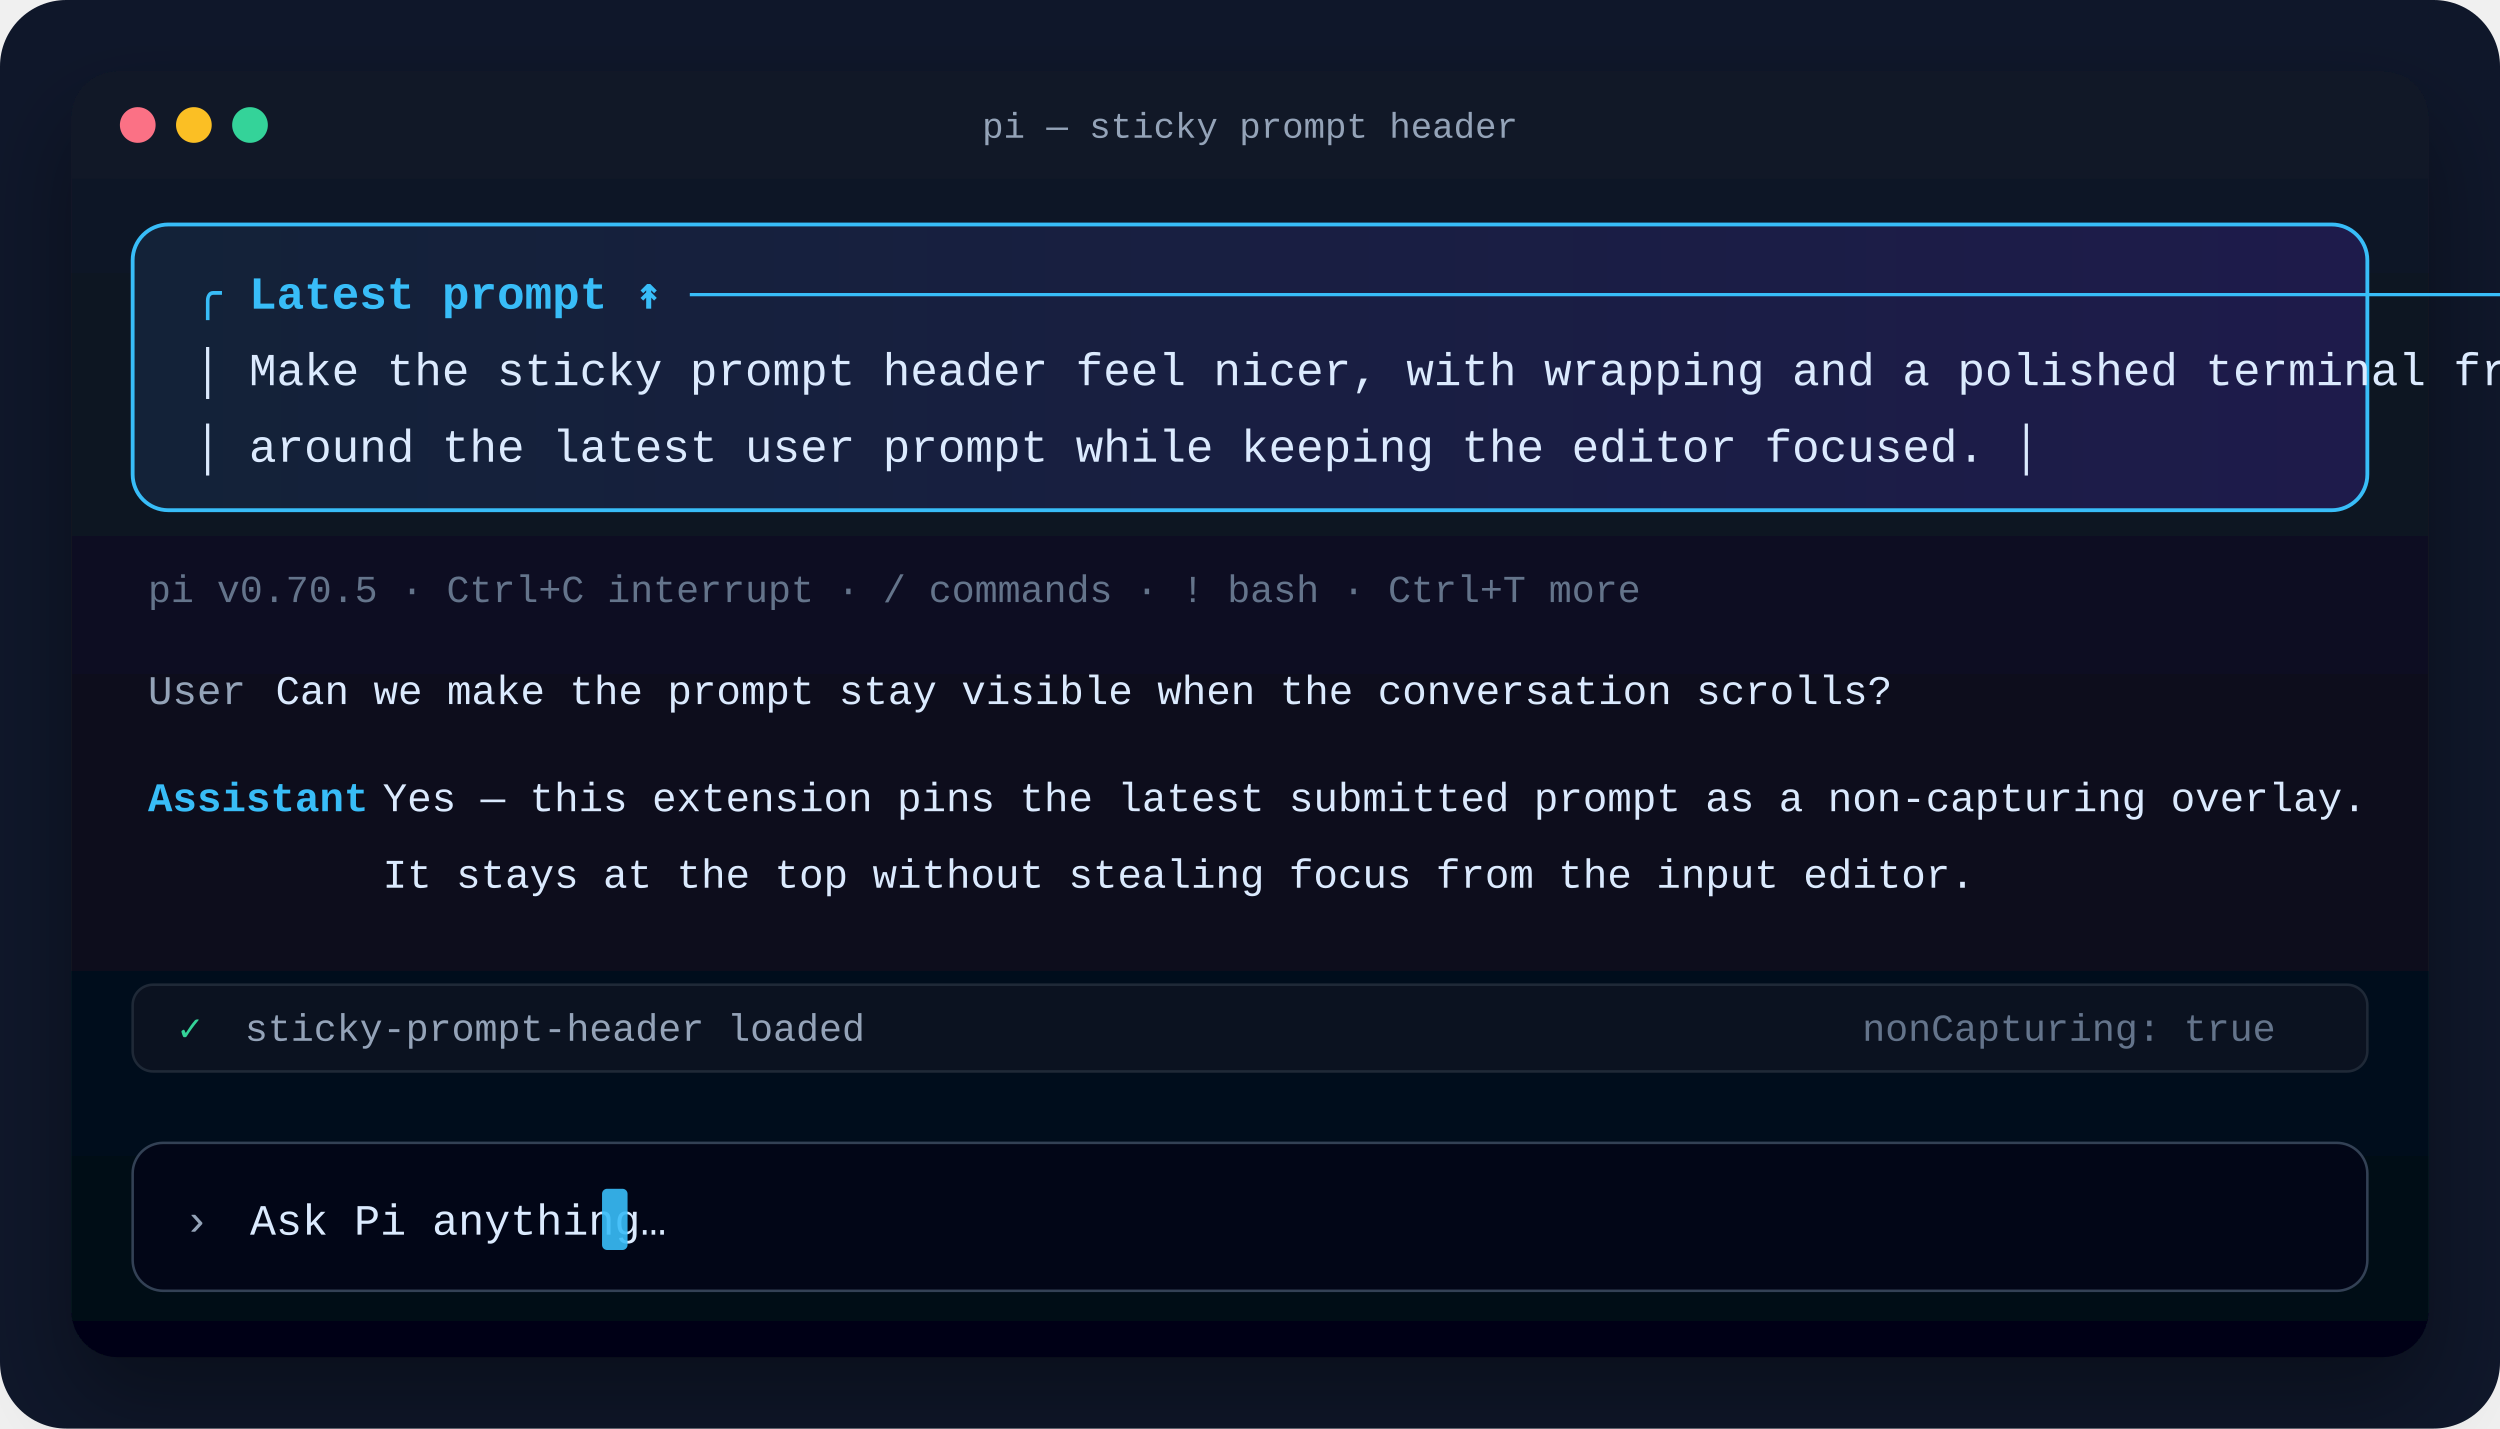
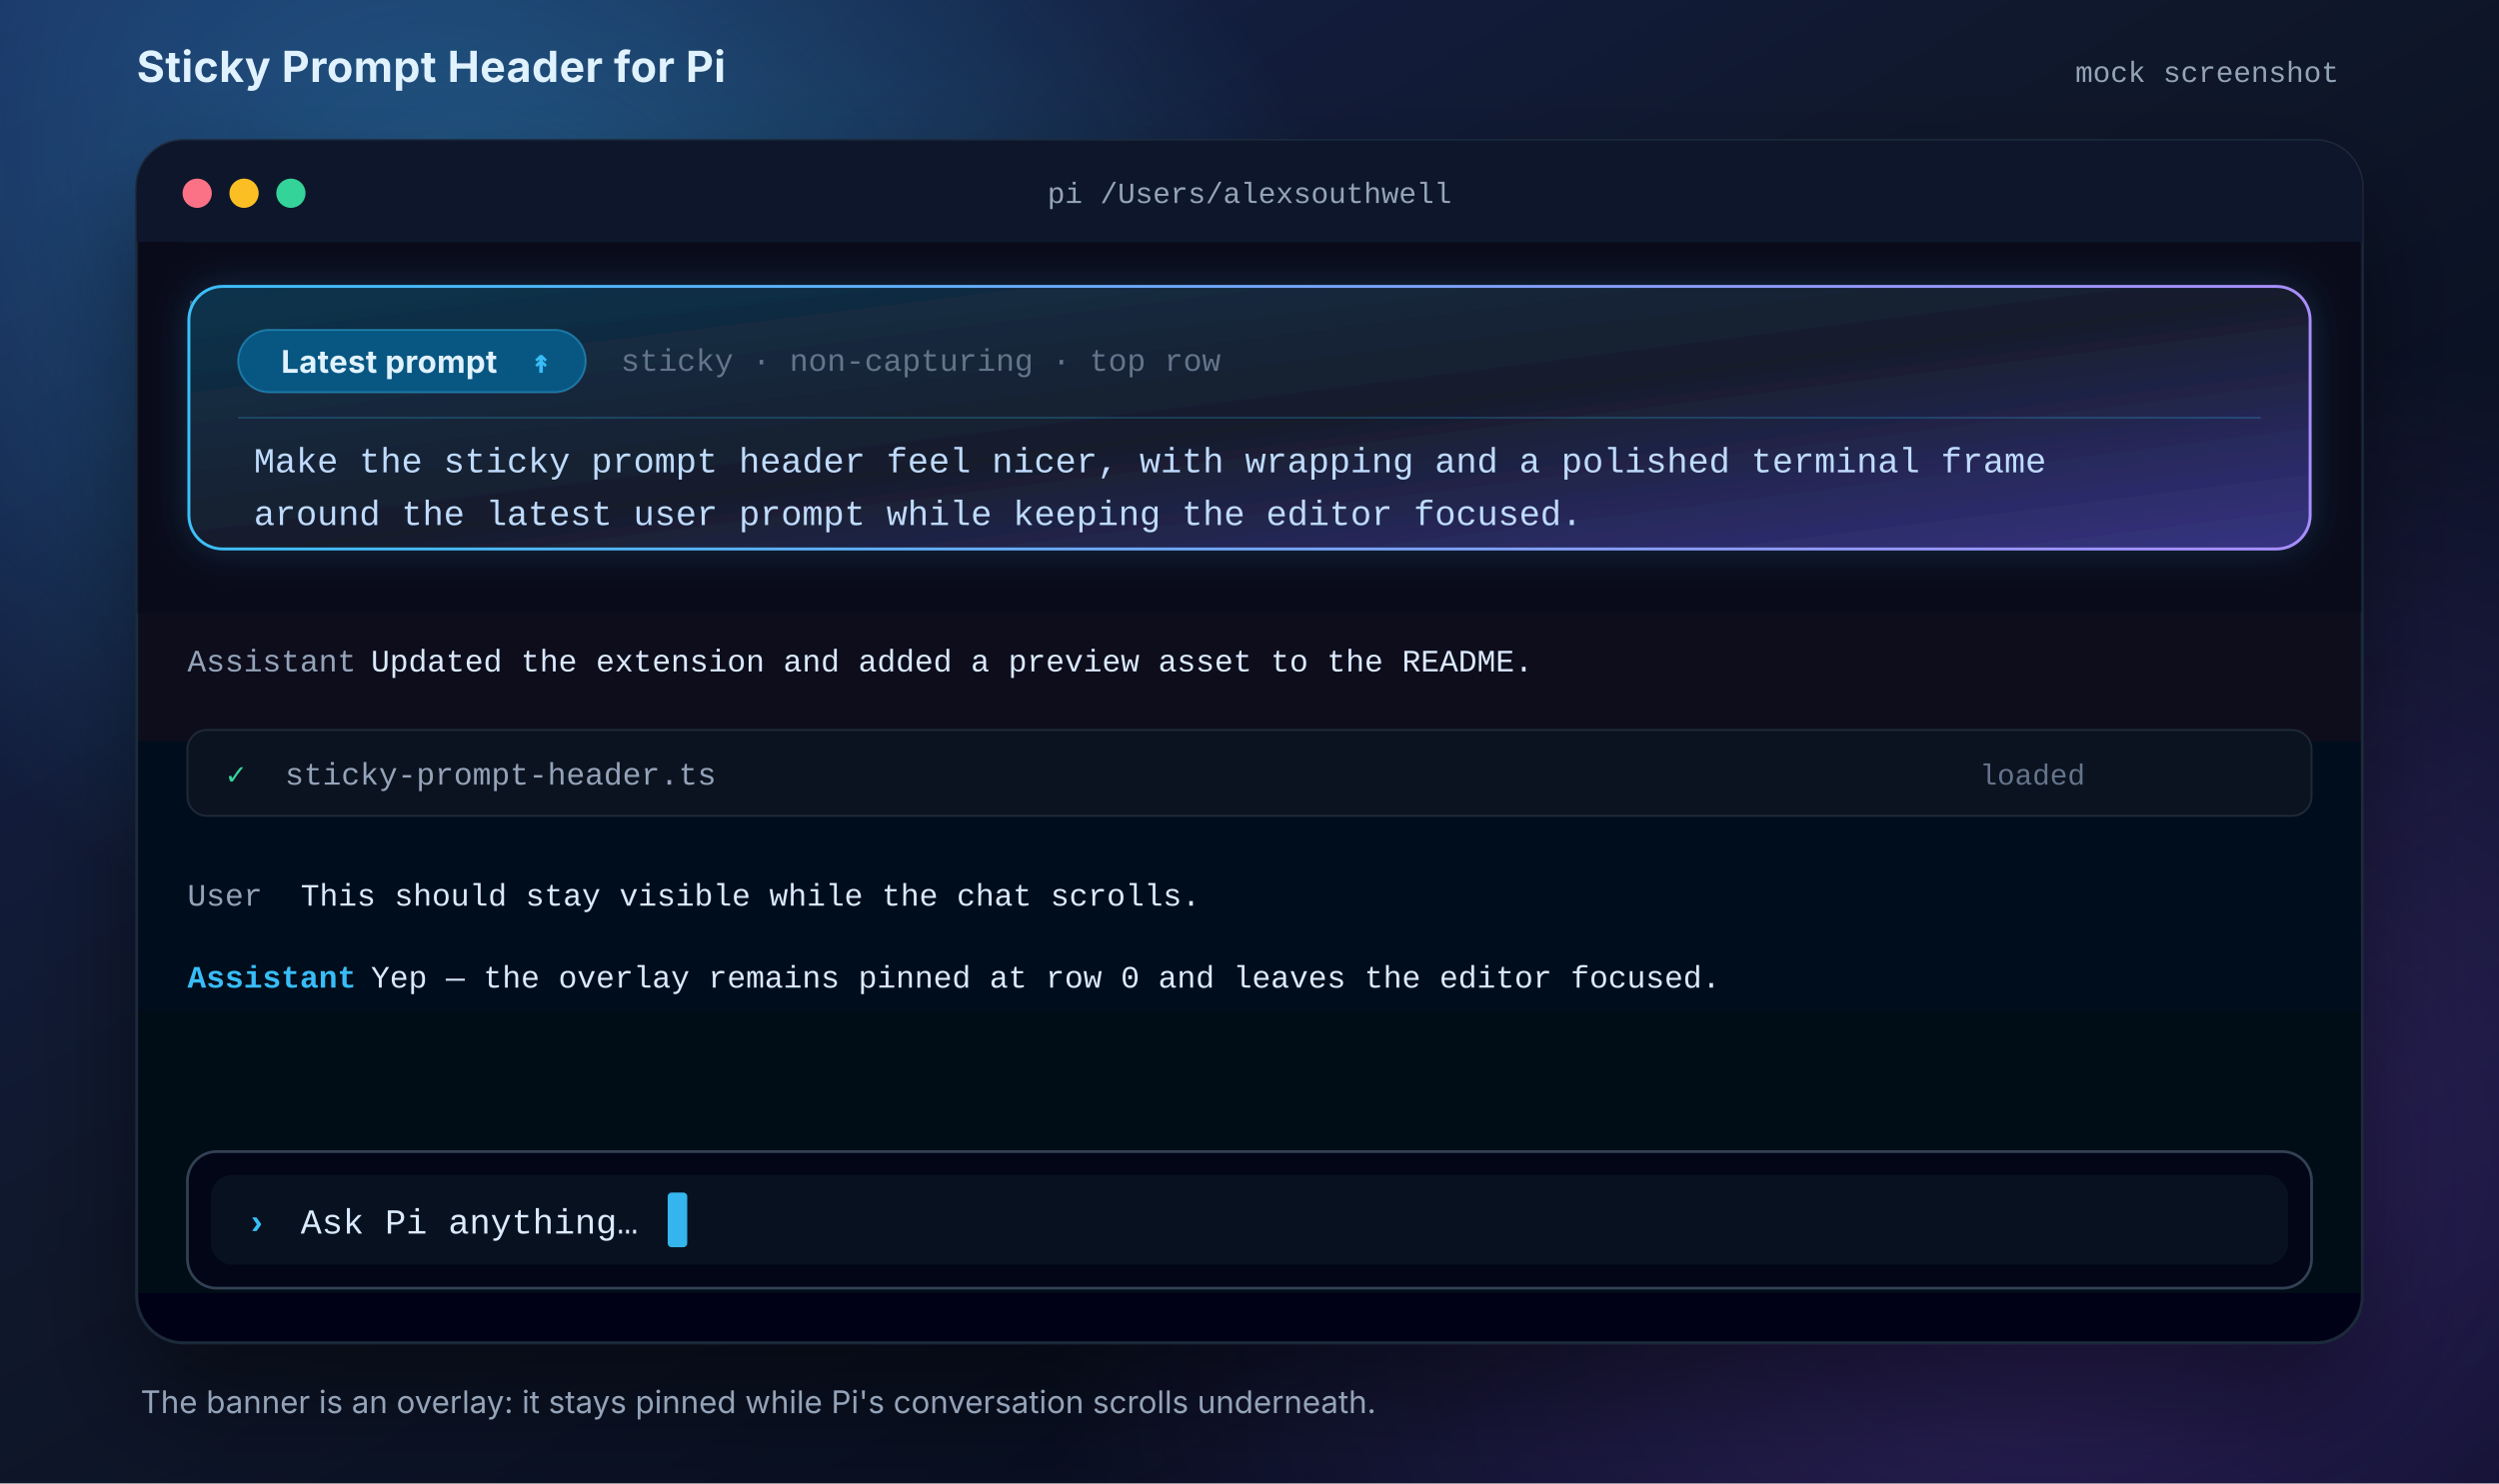
- <svg xmlns="http://www.w3.org/2000/svg" width="980" height="560" viewBox="0 0 980 560" fill="none" role="img" aria-labelledby="title desc">
+ <svg xmlns="http://www.w3.org/2000/svg" width="1280" height="760" viewBox="0 0 1280 760" fill="none" role="img" aria-labelledby="title desc">
  <defs>
-     <linearGradient id="window" x1="0" x2="0" y1="0" y2="1">
-       <stop offset="0" stop-color="#111827" />
+     <linearGradient id="pageBg" x1="0" x2="1" y1="0" y2="1">
+       <stop offset="0" stop-color="#172554" />
+       <stop offset="0.45" stop-color="#0f172a" />
      <stop offset="1" stop-color="#020617" />
    </linearGradient>
-     <linearGradient id="banner" x1="0" x2="1" y1="0" y2="0">
-       <stop offset="0" stop-color="#132238" />
-       <stop offset="1" stop-color="#1e1b4b" />
+     <radialGradient id="glowA" cx="0" cy="0" r="1" gradientUnits="userSpaceOnUse" gradientTransform="translate(270 150) rotate(38) scale(520 360)">
+       <stop stop-color="#38bdf8" stop-opacity="0.38" />
+       <stop offset="1" stop-color="#38bdf8" stop-opacity="0" />
+     </radialGradient>
+     <radialGradient id="glowB" cx="0" cy="0" r="1" gradientUnits="userSpaceOnUse" gradientTransform="translate(1080 620) rotate(158) scale(560 420)">
+       <stop stop-color="#8b5cf6" stop-opacity="0.32" />
+       <stop offset="1" stop-color="#8b5cf6" stop-opacity="0" />
+     </radialGradient>
+     <linearGradient id="terminalBg" x1="0" x2="0" y1="0" y2="1">
+       <stop offset="0" stop-color="#0b1120" />
+       <stop offset="1" stop-color="#020617" />
    </linearGradient>
-     <filter id="shadow" x="-20%" y="-20%" width="140%" height="140%">
-       <feDropShadow dx="0" dy="18" stdDeviation="18" flood-color="#000000" flood-opacity="0.35" />
+     <linearGradient id="bannerBg" x1="0" x2="1" y1="0" y2="1">
+       <stop offset="0" stop-color="#082f49" />
+       <stop offset="0.52" stop-color="#111827" />
+       <stop offset="1" stop-color="#312e81" />
+     </linearGradient>
+     <linearGradient id="bannerStroke" x1="0" x2="1" y1="0" y2="0">
+       <stop offset="0" stop-color="#38bdf8" />
+       <stop offset="1" stop-color="#a78bfa" />
+     </linearGradient>
+     <filter id="bigShadow" x="-20%" y="-20%" width="140%" height="140%">
+       <feDropShadow dx="0" dy="30" stdDeviation="28" flood-color="#000000" flood-opacity="0.45" />
    </filter>
+     <filter id="bannerShadow" x="-8%" y="-35%" width="116%" height="180%">
+       <feDropShadow dx="0" dy="20" stdDeviation="16" flood-color="#020617" flood-opacity="0.72" />
+       <feDropShadow dx="0" dy="0" stdDeviation="9" flood-color="#38bdf8" flood-opacity="0.18" />
+     </filter>
+     <clipPath id="terminalClip">
+       <rect x="70" y="72" width="1140" height="616" rx="24" />
+     </clipPath>
    <style>
      .mono { font-family: ui-monospace, SFMono-Regular, Menlo, Monaco, Consolas, "Liberation Mono", "Courier New", monospace; }
+       .sans { font-family: Inter, ui-sans-serif, system-ui, -apple-system, BlinkMacSystemFont, "Segoe UI", sans-serif; }
      .dim { fill: #64748b; }
      .muted { fill: #94a3b8; }
      .text { fill: #dbeafe; }
+       .soft { fill: #bfdbfe; }
      .accent { fill: #38bdf8; font-weight: 700; }
+       .purple { fill: #c4b5fd; font-weight: 700; }
      .green { fill: #34d399; }
      .yellow { fill: #fbbf24; }
      .red { fill: #fb7185; }
-       .border { stroke: #38bdf8; }
+       .label { fill: #e0f2fe; font-weight: 700; letter-spacing: 0.01em; }
    </style>
  </defs>
-   <rect width="980" height="560" rx="26" fill="#0f172a" />
-   <rect x="28" y="28" width="924" height="504" rx="18" fill="url(#window)" filter="url(#shadow)" />
-   <rect x="28" y="28" width="924" height="42" rx="18" fill="#111827" />
-   <rect x="28" y="52" width="924" height="18" fill="#111827" />
-   <circle cx="54" cy="49" r="7" fill="#fb7185" />
-   <circle cx="76" cy="49" r="7" fill="#fbbf24" />
-   <circle cx="98" cy="49" r="7" fill="#34d399" />
-   <text x="490" y="54" text-anchor="middle" class="mono muted" font-size="14">pi — sticky prompt header</text>
-   <rect x="52" y="88" width="876" height="112" rx="14" fill="url(#banner)" stroke="#38bdf8" stroke-width="1.5" />
-   <text x="76" y="121" class="mono accent" font-size="18">╭ Latest prompt ↟ ───────────────────────────────────────────────────────────────────────╮</text>
-   <text x="76" y="151" class="mono text" font-size="18">│ Make the sticky prompt header feel nicer, with wrapping and a polished terminal frame │</text>
-   <text x="76" y="181" class="mono text" font-size="18">│ around the latest user prompt while keeping the editor focused.                       │</text>
-   <text x="58" y="236" class="mono dim" font-size="15">pi v0.70.5 · Ctrl+C interrupt · / commands · ! bash · Ctrl+T more</text>
-   <text x="58" y="276" class="mono muted" font-size="16">User</text>
-   <text x="108" y="276" class="mono text" font-size="16">Can we make the prompt stay visible when the conversation scrolls?</text>
-   <text x="58" y="318" class="mono accent" font-size="16">Assistant</text>
-   <text x="150" y="318" class="mono text" font-size="16">Yes — this extension pins the latest submitted prompt as a non-capturing overlay.</text>
-   <text x="150" y="348" class="mono text" font-size="16">It stays at the top without stealing focus from the input editor.</text>
-   <rect x="52" y="386" width="876" height="34" rx="8" fill="#0b1220" stroke="#1f2937" />
-   <text x="70" y="408" class="mono green" font-size="15">✓</text>
-   <text x="96" y="408" class="mono muted" font-size="15">sticky-prompt-header loaded</text>
-   <text x="730" y="408" class="mono dim" font-size="15">nonCapturing: true</text>
-   <rect x="52" y="448" width="876" height="58" rx="12" fill="#020617" stroke="#334155" />
-   <text x="72" y="484" class="mono muted" font-size="17">›</text>
-   <text x="98" y="484" class="mono text" font-size="17">Ask Pi anything…</text>
-   <rect x="236" y="466" width="10" height="24" rx="2" fill="#38bdf8" opacity="0.9" />
+   <rect width="1280" height="760" rx="0" fill="url(#pageBg)" />
+   <rect width="1280" height="760" fill="url(#glowA)" />
+   <rect width="1280" height="760" fill="url(#glowB)" />
+   <text x="70" y="42" class="sans label" font-size="22">Sticky Prompt Header for Pi</text>
+   <text x="1198" y="42" text-anchor="end" class="mono muted" font-size="15">mock screenshot</text>
+   <g filter="url(#bigShadow)">
+     <rect x="70" y="72" width="1140" height="616" rx="24" fill="url(#terminalBg)" stroke="#1e293b" stroke-width="1.5" />
+     <rect x="70" y="72" width="1140" height="52" rx="24" fill="#0f172a" />
+     <rect x="70" y="98" width="1140" height="26" fill="#0f172a" />
+   </g>
+   <circle cx="101" cy="99" r="7.5" fill="#fb7185" />
+   <circle cx="125" cy="99" r="7.5" fill="#fbbf24" />
+   <circle cx="149" cy="99" r="7.5" fill="#34d399" />
+   <text x="640" y="104" text-anchor="middle" class="mono muted" font-size="15">pi /Users/alexsouthwell</text>
+   <g clip-path="url(#terminalClip)">
+     <text x="96" y="162" class="mono dim" font-size="15">pi v0.70.5 · Ctrl+C interrupt · / commands · ! bash · Ctrl+T more</text>
+     <text x="96" y="204" class="mono muted" font-size="16">User</text>
+     <text x="154" y="204" class="mono text" font-size="16">Need to add more nice UI around the prompt</text>
+     <text x="96" y="244" class="mono accent" font-size="16">Assistant</text>
+     <text x="190" y="244" class="mono text" font-size="16">I'll wrap it in a compact sticky banner with themed colors.</text>
+     <rect x="70" y="124" width="1140" height="190" fill="#020617" opacity="0.34" />
+     <g filter="url(#bannerShadow)">
+       <rect x="96" y="146" width="1088" height="136" rx="18" fill="url(#bannerBg)" />
+       <rect x="96.75" y="146.75" width="1086.5" height="134.5" rx="17.25" stroke="url(#bannerStroke)" stroke-width="1.5" />
+       <rect x="96" y="146" width="1088" height="136" rx="18" fill="#ffffff" opacity="0.025" />
+     </g>
+     <rect x="122" y="169" width="178" height="32" rx="16" fill="#075985" opacity="0.95" stroke="#38bdf8" stroke-opacity="0.45" />
+     <text x="144" y="191" class="sans label" font-size="16">Latest prompt</text>
+     <text x="272" y="191" class="mono accent" font-size="17">↟</text>
+     <text x="318" y="190" class="mono dim" font-size="16">sticky · non-capturing · top row</text>
+     <line x1="122" y1="214" x2="1158" y2="214" stroke="#38bdf8" stroke-opacity="0.22" />
+     <text x="130" y="242" class="mono soft" font-size="18">Make the sticky prompt header feel nicer, with wrapping and a polished terminal frame</text>
+     <text x="130" y="269" class="mono soft" font-size="18">around the latest user prompt while keeping the editor focused.</text>
+     <text x="96" y="344" class="mono muted" font-size="16">Assistant</text>
+     <text x="190" y="344" class="mono text" font-size="16">Updated the extension and added a preview asset to the README.</text>
+     <rect x="96" y="374" width="1088" height="44" rx="10" fill="#0b1220" stroke="#1f2937" />
+     <text x="116" y="402" class="mono green" font-size="16">✓</text>
+     <text x="146" y="402" class="mono muted" font-size="16">sticky-prompt-header.ts</text>
+     <text x="1014" y="402" class="mono dim" font-size="15">loaded</text>
+     <text x="96" y="464" class="mono muted" font-size="16">User</text>
+     <text x="154" y="464" class="mono text" font-size="16">This should stay visible while the chat scrolls.</text>
+     <text x="96" y="506" class="mono accent" font-size="16">Assistant</text>
+     <text x="190" y="506" class="mono text" font-size="16">Yep — the overlay remains pinned at row 0 and leaves the editor focused.</text>
+     <rect x="96" y="590" width="1088" height="70" rx="15" fill="#020617" stroke="#334155" stroke-width="1.4" />
+     <rect x="108" y="602" width="1064" height="46" rx="11" fill="#07111f" />
+     <text x="126" y="632" class="mono accent" font-size="18">›</text>
+     <text x="154" y="632" class="mono text" font-size="18">Ask Pi anything…</text>
+     <rect x="342" y="611" width="10" height="28" rx="2" fill="#38bdf8" opacity="0.95" />
+   </g>
+   <text x="72" y="724" class="sans muted" font-size="16">The banner is an overlay: it stays pinned while Pi's conversation scrolls underneath.</text>
</svg>
